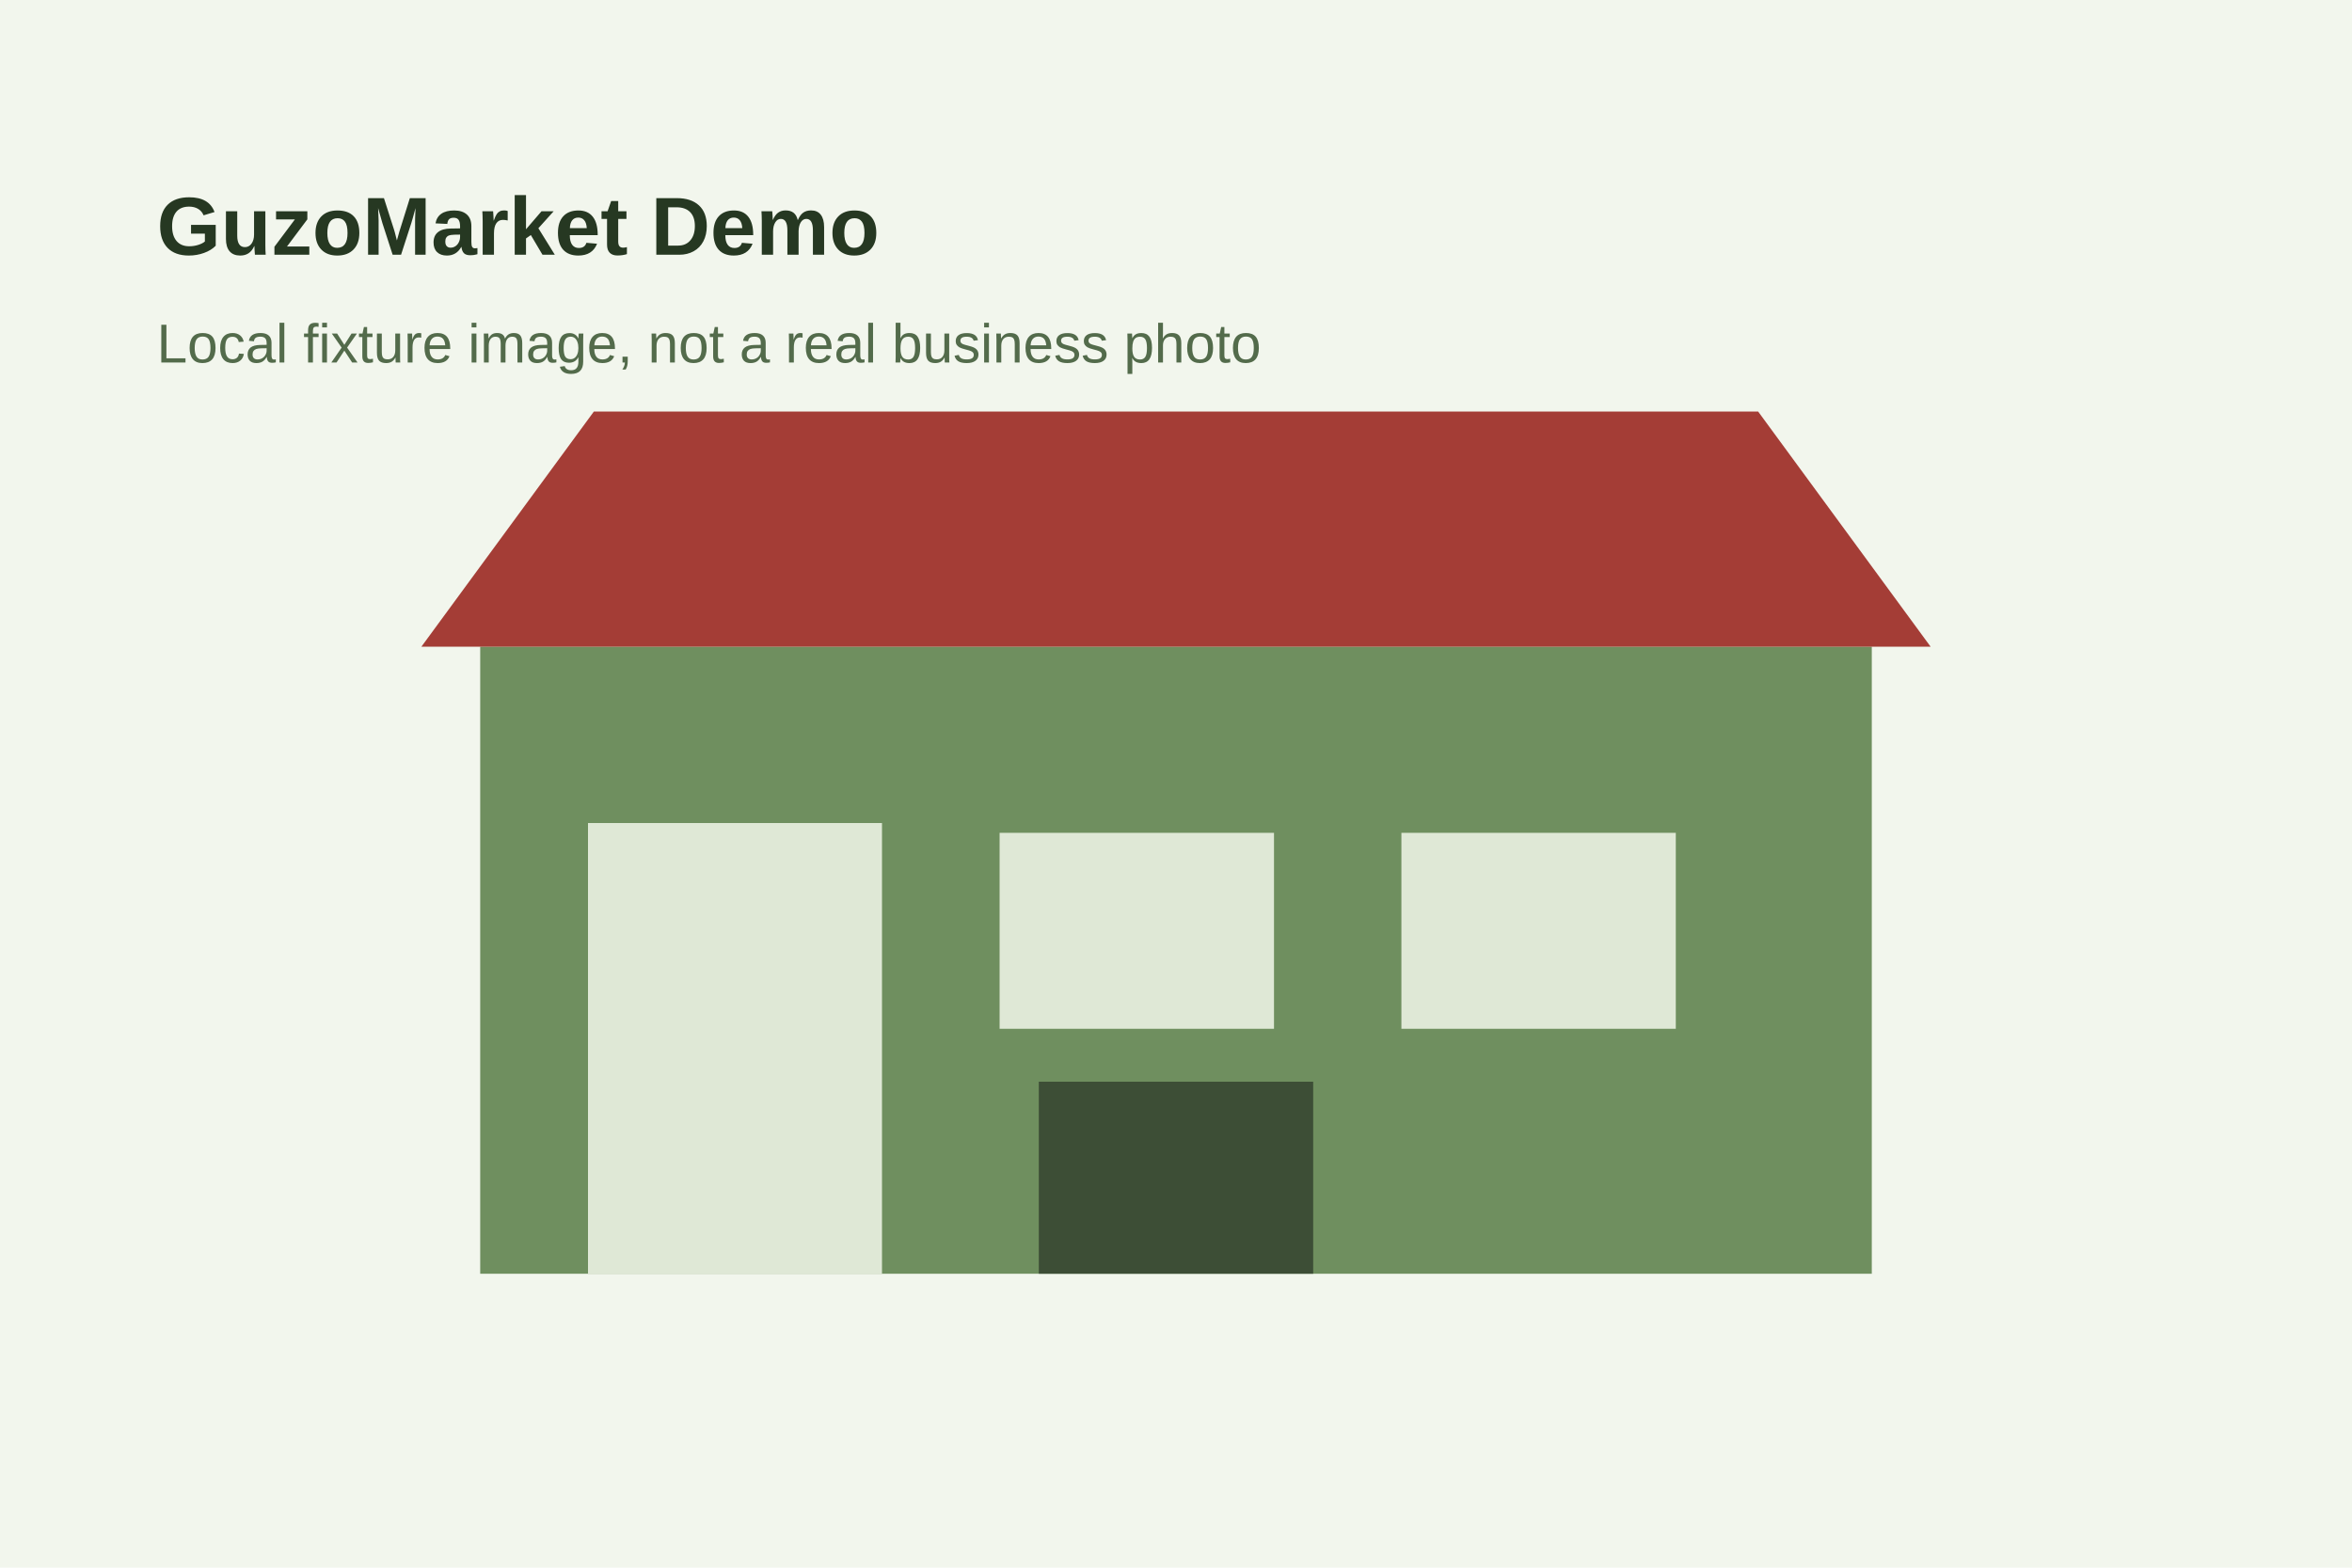
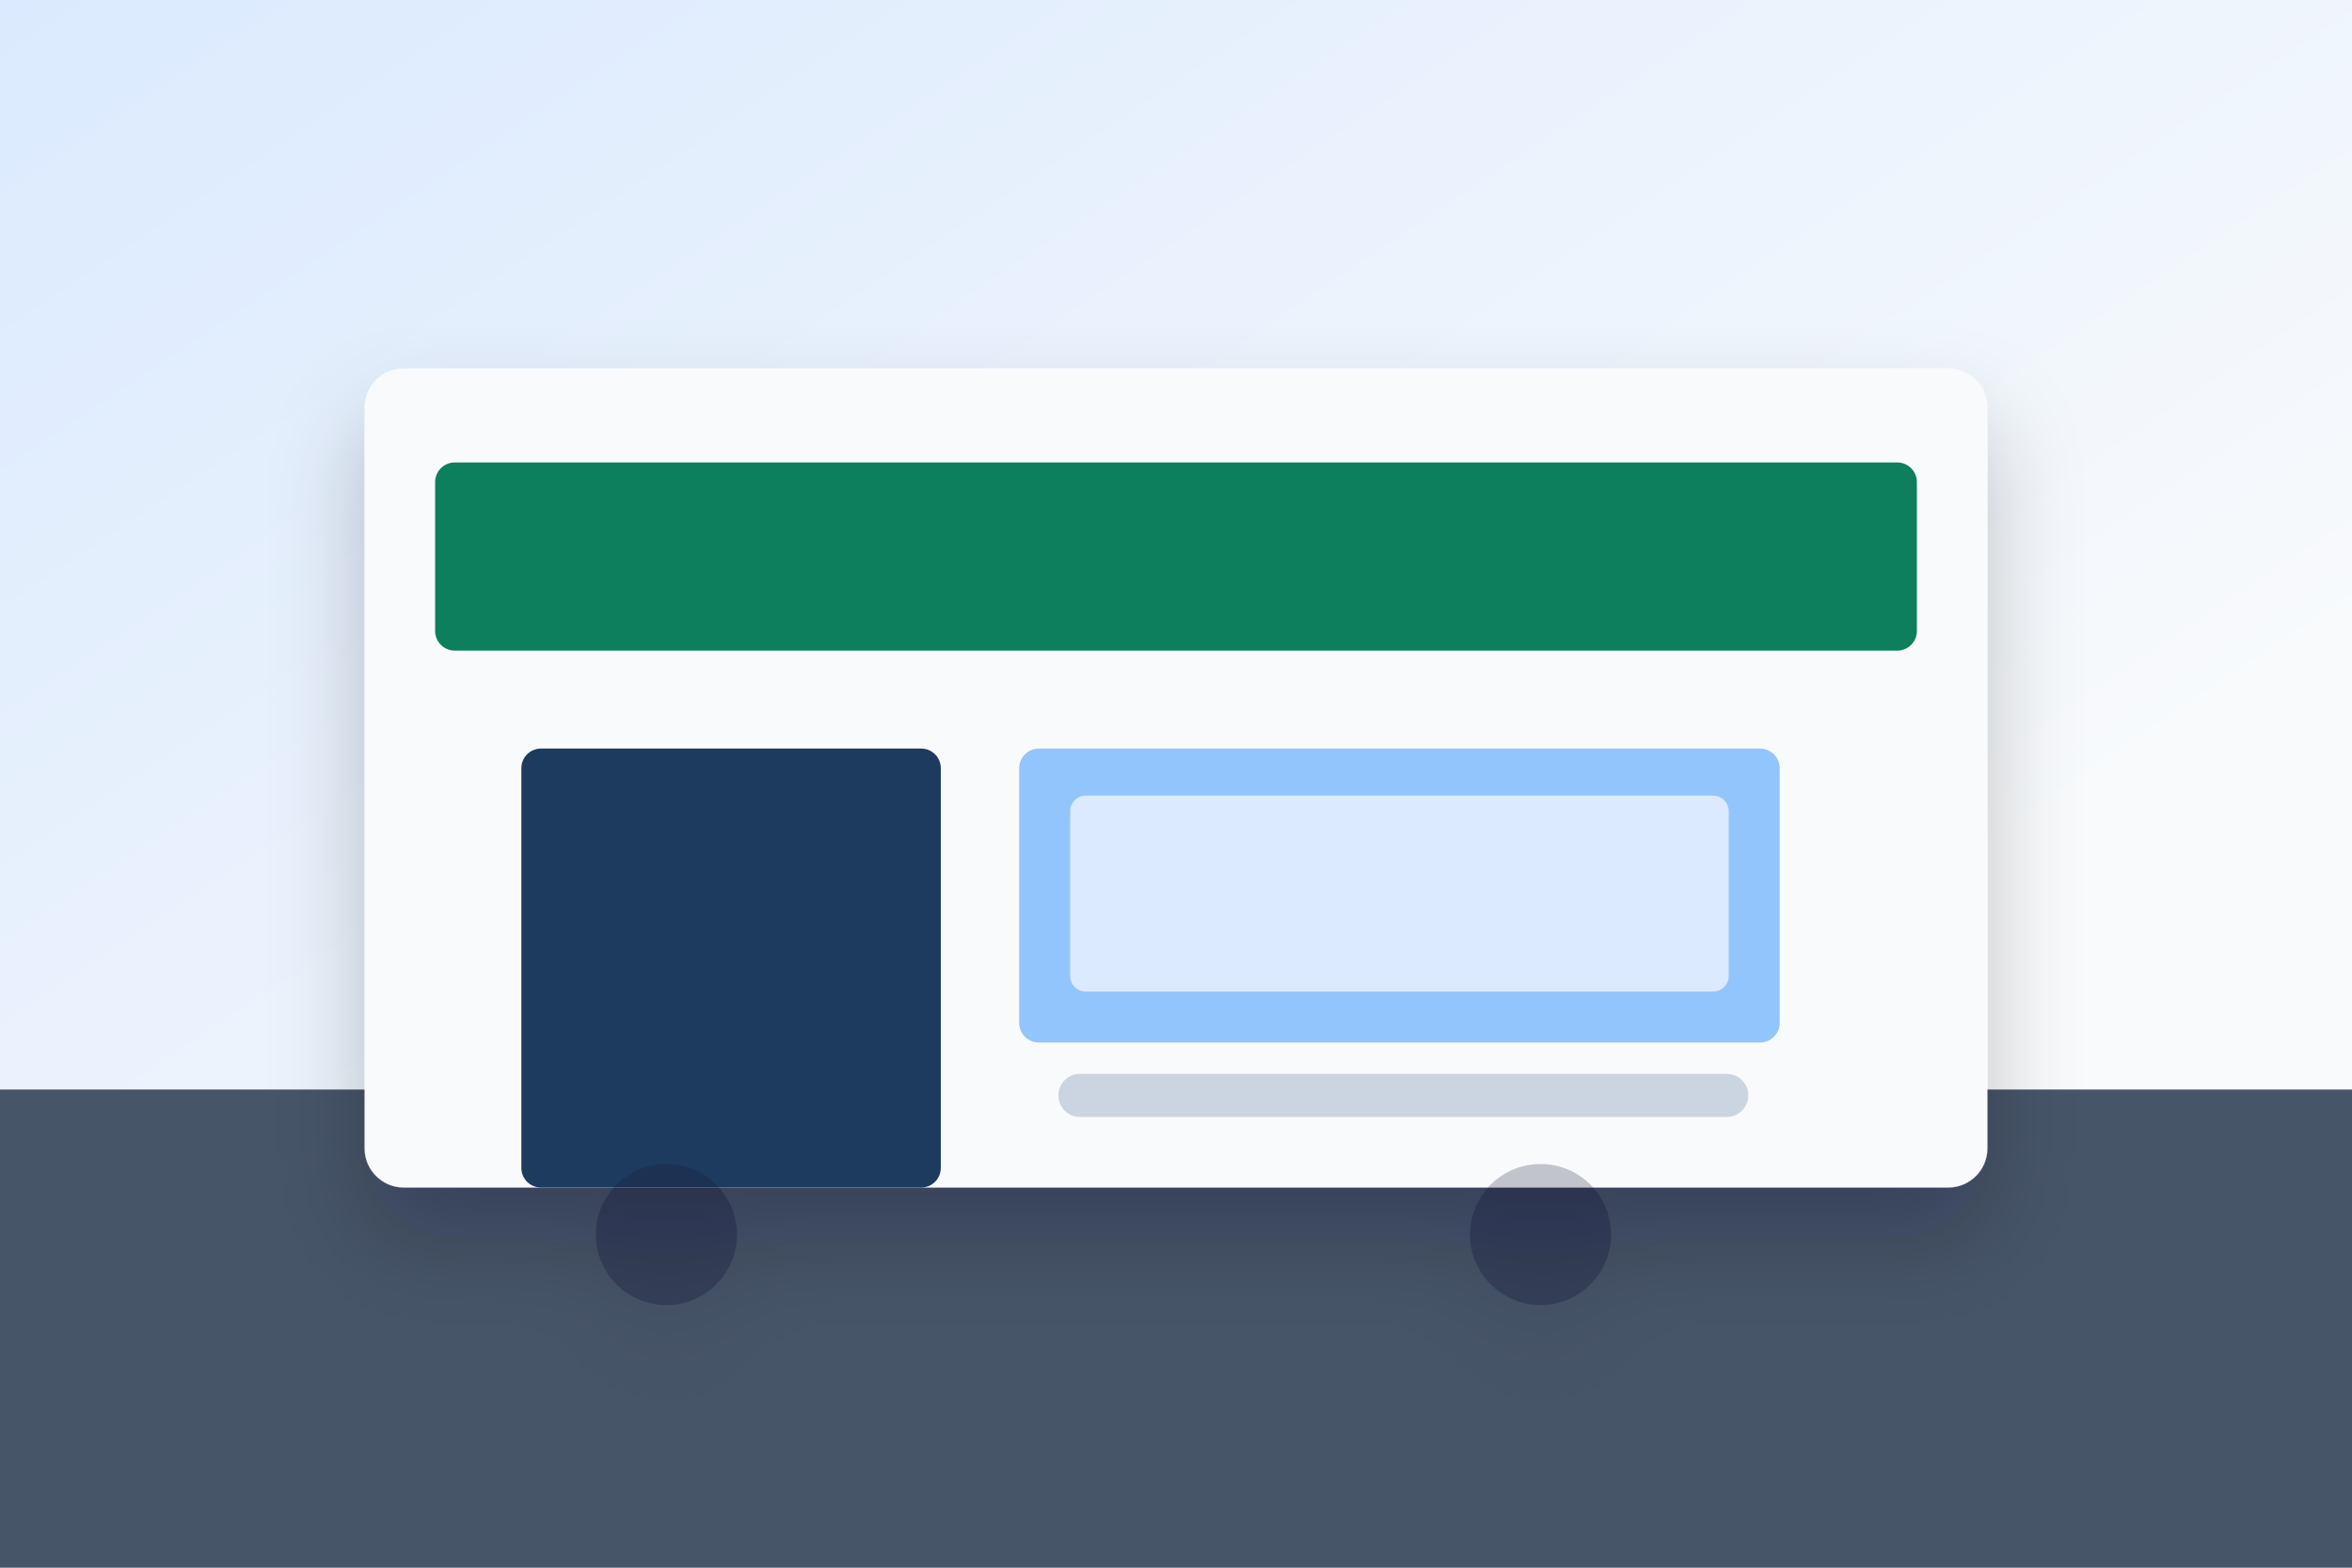
- <svg xmlns="http://www.w3.org/2000/svg" viewBox="0 0 1200 800" role="img" aria-labelledby="title desc">
-   <rect width="1200" height="800" fill="#f2f6ed" />
-   <rect x="245" y="330" width="710" height="320" fill="#6f8f5f" />
-   <rect x="300" y="420" width="150" height="230" fill="#dfe8d6" />
-   <rect x="510" y="425" width="140" height="100" fill="#dfe8d6" />
-   <rect x="715" y="425" width="140" height="100" fill="#dfe8d6" />
-   <path d="M215 330h770l-88-120H303l-88 120Z" fill="#a43d36" />
-   <rect x="530" y="552" width="140" height="98" fill="#3d4e36" />
-   <text x="80" y="130" fill="#263822" font-family="Arial, sans-serif" font-size="42" font-weight="700">GuzoMarket Demo</text>
-   <text x="80" y="185" fill="#536b4b" font-family="Arial, sans-serif" font-size="28">Local fixture image, not a real business photo</text>
+ <svg xmlns="http://www.w3.org/2000/svg" viewBox="0 0 1200 800" role="img" aria-label="Synthetic photo-style image of a local storefront">
+   <defs>
+     <linearGradient id="sky" x1="0" x2="1" y1="0" y2="1">
+       <stop offset="0" stop-color="#dbeafe" />
+       <stop offset=".7" stop-color="#f8fafc" />
+     </linearGradient>
+     <filter id="shadow" x="-10%" y="-10%" width="120%" height="130%">
+       <feDropShadow dx="0" dy="26" stdDeviation="24" flood-color="#0f172a" flood-opacity=".22" />
+     </filter>
+   </defs>
+   <rect width="1200" height="800" fill="url(#sky)" />
+   <rect y="556" width="1200" height="244" fill="#475569" />
+   <g filter="url(#shadow)">
+     <rect x="186" y="188" width="828" height="418" rx="20" fill="#f8fafc" />
+     <rect x="222" y="236" width="756" height="96" rx="10" fill="#087f5b" />
+     <rect x="266" y="382" width="214" height="224" rx="10" fill="#1e3a5f" />
+     <rect x="520" y="382" width="388" height="150" rx="10" fill="#93c5fd" />
+     <rect x="546" y="406" width="336" height="100" rx="8" fill="#dbeafe" />
+     <rect x="540" y="548" width="352" height="22" rx="11" fill="#cbd5e1" />
+     <circle cx="786" cy="630" r="36" fill="#0f172a" opacity=".24" />
+     <circle cx="340" cy="630" r="36" fill="#0f172a" opacity=".24" />
+   </g>
</svg>
